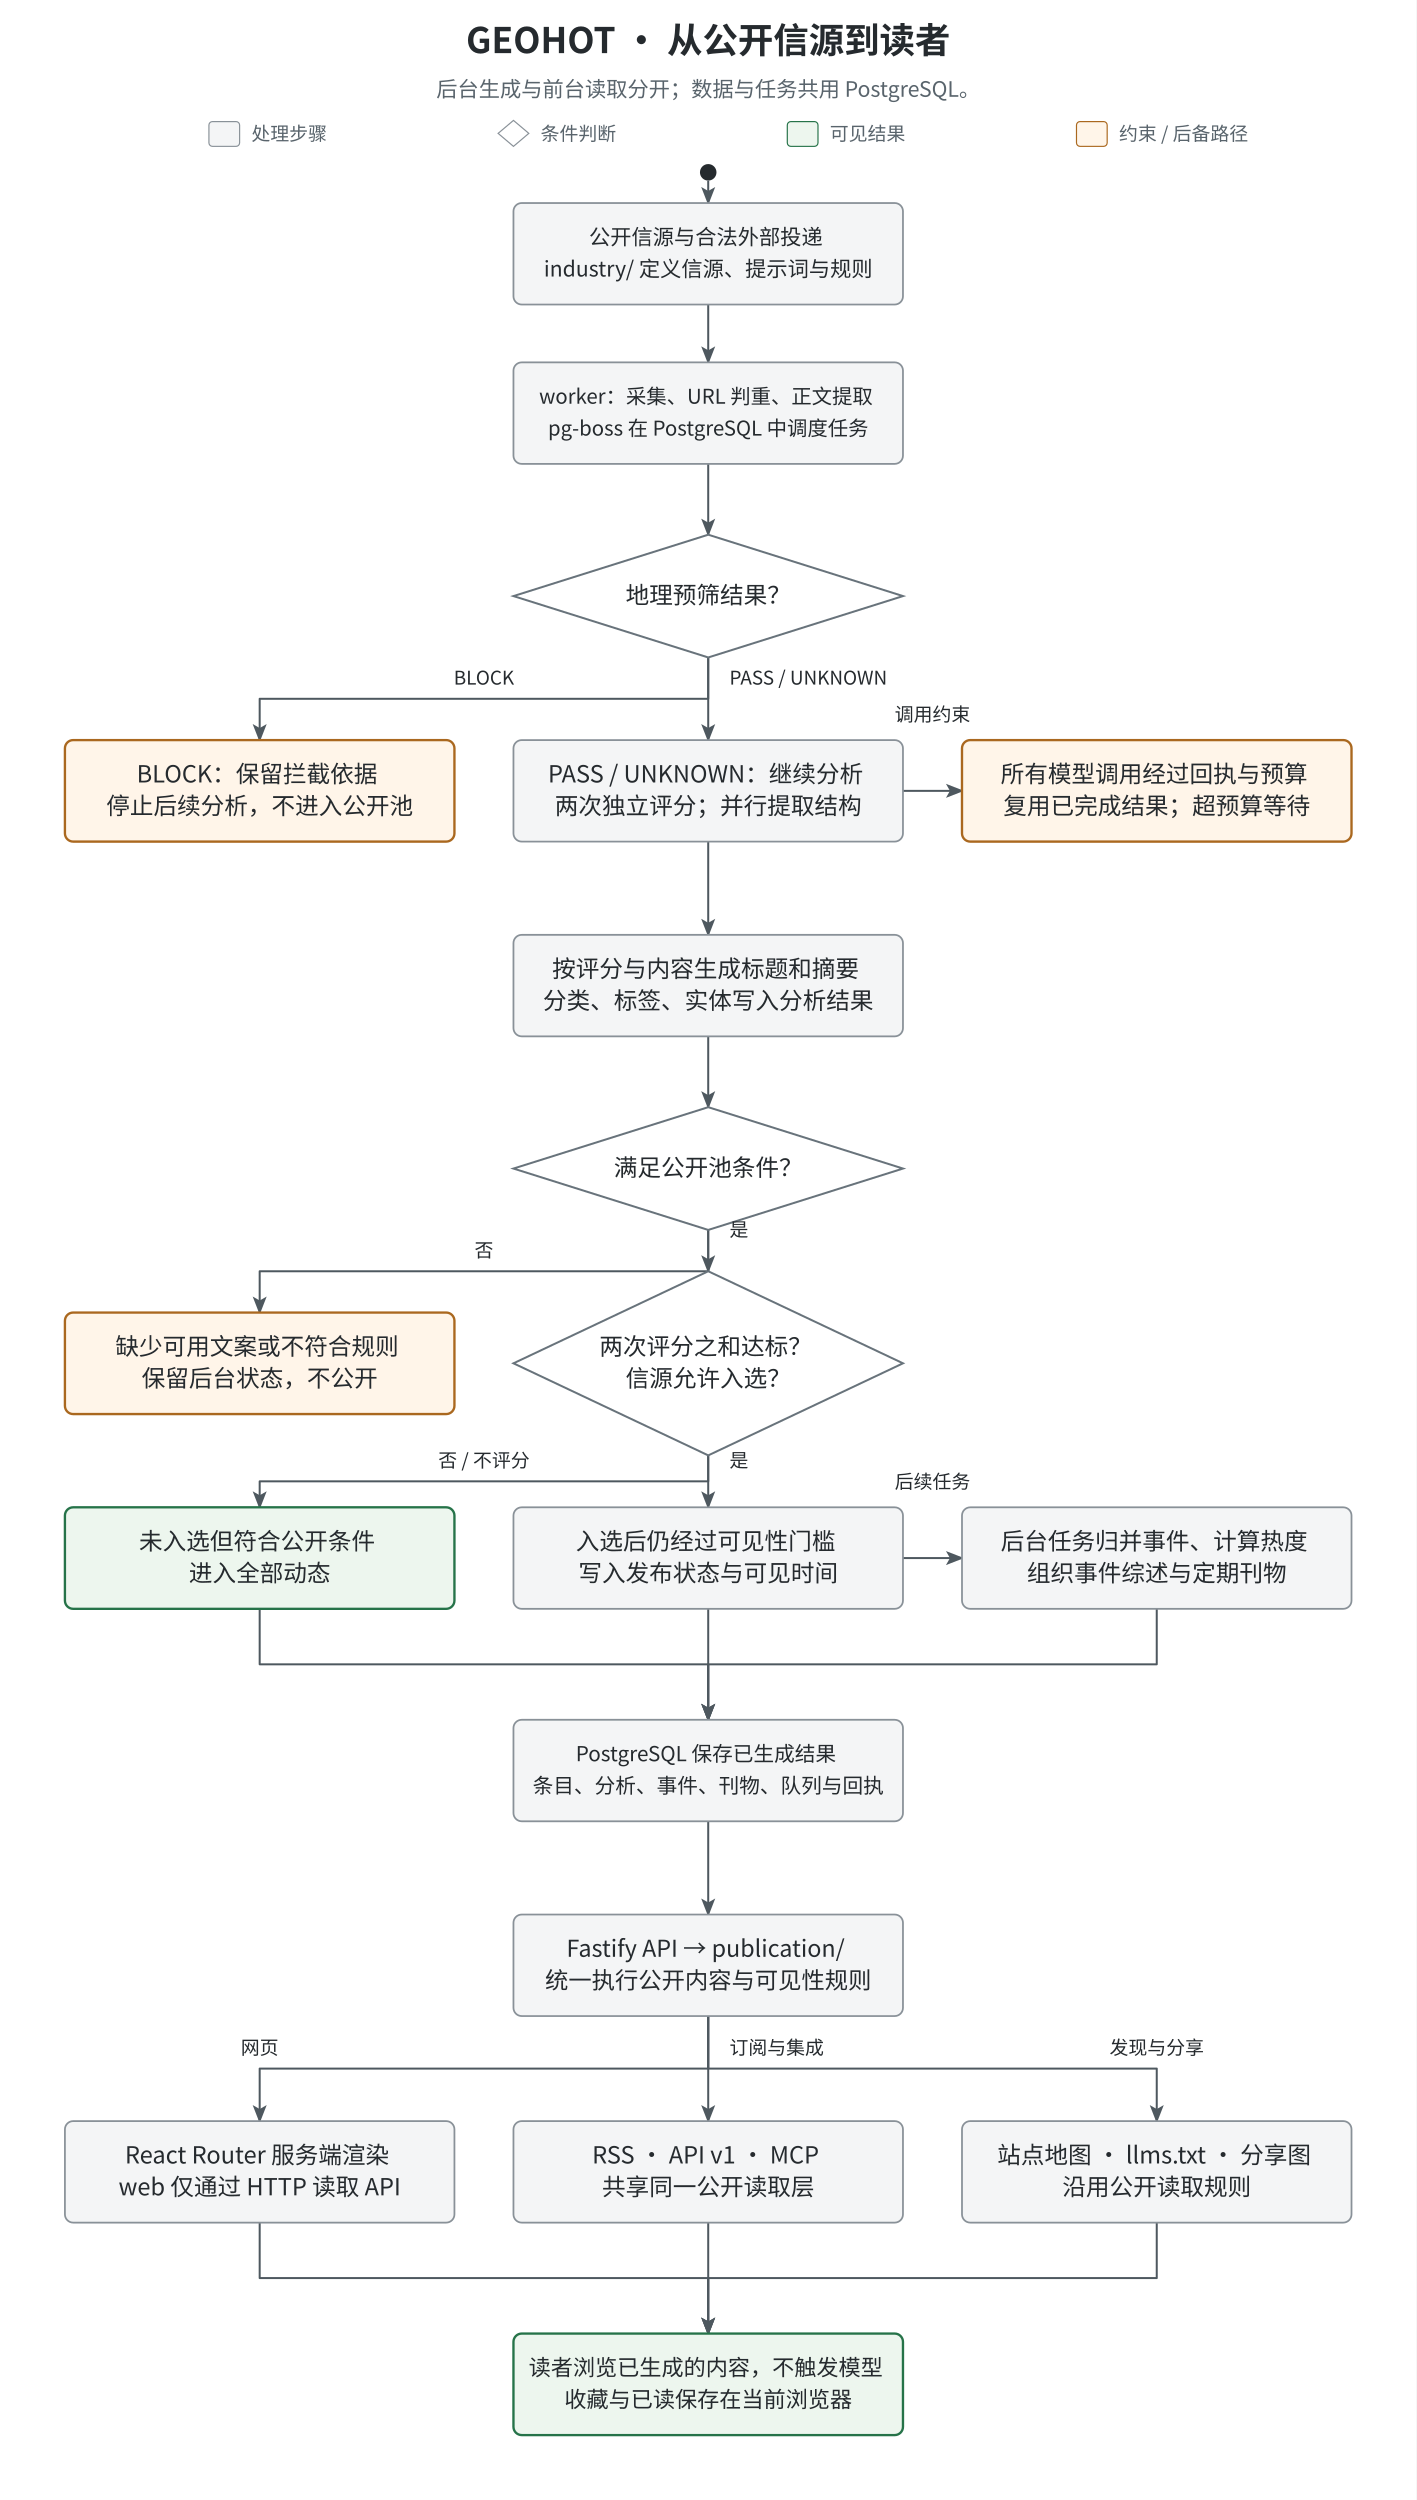
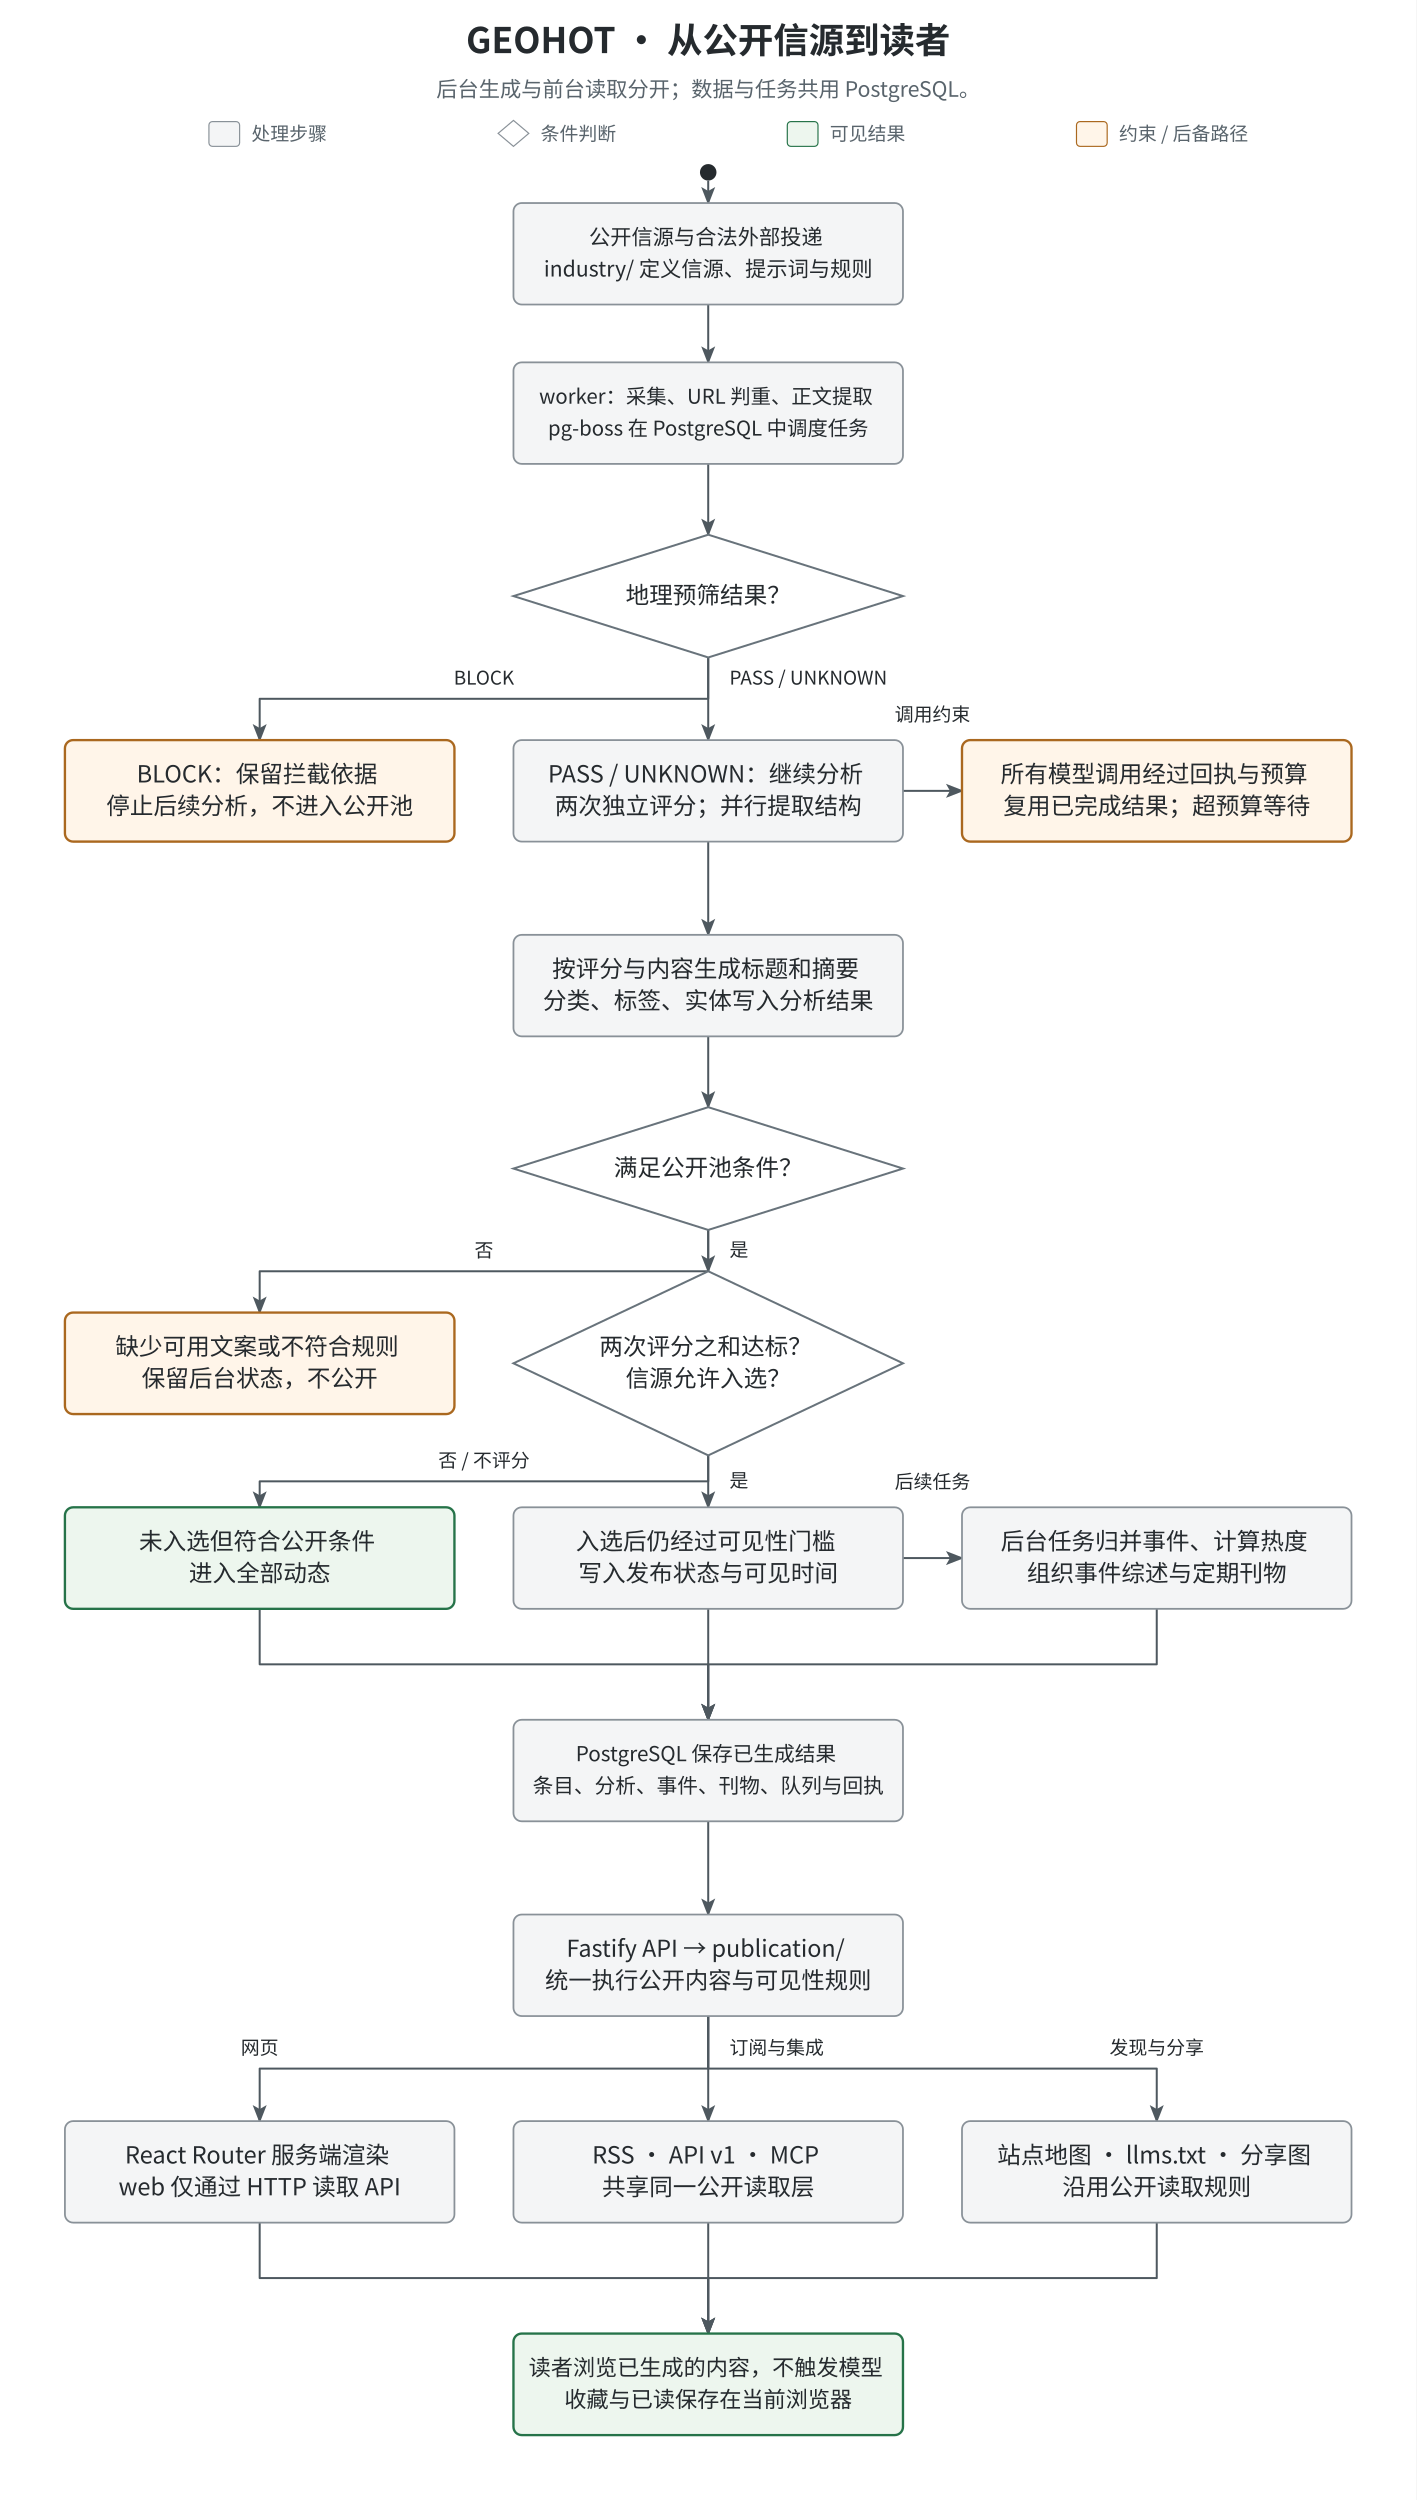
<svg xmlns="http://www.w3.org/2000/svg" width="1200" height="2118" viewBox="0 0 1200 2118" role="img" aria-labelledby="title description" xml:lang="zh">
  <defs>
    <marker id="arrow" markerWidth="9" markerHeight="7" refX="8" refY="3.5" orient="auto">
      <path d="M 0 0 L 9 3.5 L 0 7 L 2 3.5 Z" fill="#4e585f" />
    </marker>
  </defs>
  <rect width="1200" height="2118" fill="#ffffff" />
  <g font-family="Segoe UI, Microsoft YaHei, Noto Sans CJK SC, Arial, sans-serif">
    <path data-edge="entry-collect" d="M 600 258 V 282.5 H 600 V 307" fill="none" stroke="#4e585f" stroke-width="1.7" stroke-linecap="round" stroke-linejoin="round" marker-end="url(#arrow)" />
    <path data-edge="collect-prefilter" d="M 600 393 V 423 H 600 V 453" fill="none" stroke="#4e585f" stroke-width="1.7" stroke-linecap="round" stroke-linejoin="round" marker-end="url(#arrow)" />
    <path data-edge="prefilter-blocked" d="M 600 557 V 592 H 220 V 627" fill="none" stroke="#4e585f" stroke-width="1.7" stroke-linecap="round" stroke-linejoin="round" marker-end="url(#arrow)" />
    <path data-edge="prefilter-analyze" d="M 600 557 V 592 H 600 V 627" fill="none" stroke="#4e585f" stroke-width="1.7" stroke-linecap="round" stroke-linejoin="round" marker-end="url(#arrow)" />
    <path data-edge="analyze-receipt" d="M 765 670 H 815" fill="none" stroke="#4e585f" stroke-width="1.7" stroke-linecap="round" stroke-linejoin="round" marker-end="url(#arrow)" />
    <path data-edge="analyze-writing" d="M 600 713 V 752.5 H 600 V 792" fill="none" stroke="#4e585f" stroke-width="1.7" stroke-linecap="round" stroke-linejoin="round" marker-end="url(#arrow)" />
    <path data-edge="writing-eligible" d="M 600 878 V 908 H 600 V 938" fill="none" stroke="#4e585f" stroke-width="1.7" stroke-linecap="round" stroke-linejoin="round" marker-end="url(#arrow)" />
    <path data-edge="eligible-hold" d="M 600 1042 V 1077 H 220 V 1112" fill="none" stroke="#4e585f" stroke-width="1.7" stroke-linecap="round" stroke-linejoin="round" marker-end="url(#arrow)" />
    <path data-edge="eligible-select" d="M 600 1042 V 1059.5 H 600 V 1077" fill="none" stroke="#4e585f" stroke-width="1.7" stroke-linecap="round" stroke-linejoin="round" marker-end="url(#arrow)" />
    <path data-edge="select-pool" d="M 600 1233 V 1255 H 220 V 1277" fill="none" stroke="#4e585f" stroke-width="1.7" stroke-linecap="round" stroke-linejoin="round" marker-end="url(#arrow)" />
    <path data-edge="select-selected" d="M 600 1233 V 1255 H 600 V 1277" fill="none" stroke="#4e585f" stroke-width="1.7" stroke-linecap="round" stroke-linejoin="round" marker-end="url(#arrow)" />
    <path data-edge="selected-events" d="M 765 1320 H 815" fill="none" stroke="#4e585f" stroke-width="1.7" stroke-linecap="round" stroke-linejoin="round" marker-end="url(#arrow)" />
    <path data-edge="pool-db" d="M 220 1363 V 1410 H 600 V 1457" fill="none" stroke="#4e585f" stroke-width="1.7" stroke-linecap="round" stroke-linejoin="round" marker-end="url(#arrow)" />
    <path data-edge="selected-db" d="M 600 1363 V 1410 H 600 V 1457" fill="none" stroke="#4e585f" stroke-width="1.7" stroke-linecap="round" stroke-linejoin="round" marker-end="url(#arrow)" />
    <path data-edge="events-db" d="M 980 1363 V 1410 H 600 V 1457" fill="none" stroke="#4e585f" stroke-width="1.7" stroke-linecap="round" stroke-linejoin="round" marker-end="url(#arrow)" />
    <path data-edge="db-pub" d="M 600 1543 V 1582.5 H 600 V 1622" fill="none" stroke="#4e585f" stroke-width="1.7" stroke-linecap="round" stroke-linejoin="round" marker-end="url(#arrow)" />
    <path data-edge="pub-web" d="M 600 1708 V 1752.5 H 220 V 1797" fill="none" stroke="#4e585f" stroke-width="1.7" stroke-linecap="round" stroke-linejoin="round" marker-end="url(#arrow)" />
    <path data-edge="pub-feeds" d="M 600 1708 V 1752.5 H 600 V 1797" fill="none" stroke="#4e585f" stroke-width="1.7" stroke-linecap="round" stroke-linejoin="round" marker-end="url(#arrow)" />
    <path data-edge="pub-public" d="M 600 1708 V 1752.5 H 980 V 1797" fill="none" stroke="#4e585f" stroke-width="1.7" stroke-linecap="round" stroke-linejoin="round" marker-end="url(#arrow)" />
    <path data-edge="web-reader" d="M 220 1883 V 1930 H 600 V 1977" fill="none" stroke="#4e585f" stroke-width="1.7" stroke-linecap="round" stroke-linejoin="round" marker-end="url(#arrow)" />
    <path data-edge="feeds-reader" d="M 600 1883 V 1930 H 600 V 1977" fill="none" stroke="#4e585f" stroke-width="1.7" stroke-linecap="round" stroke-linejoin="round" marker-end="url(#arrow)" />
    <path data-edge="public-reader" d="M 980 1883 V 1930 H 600 V 1977" fill="none" stroke="#4e585f" stroke-width="1.7" stroke-linecap="round" stroke-linejoin="round" marker-end="url(#arrow)" />
    <circle cx="600" cy="146" r="7" fill="#252a2e" />
    <path d="M 600 153 V 172" stroke="#4e585f" stroke-width="1.7" marker-end="url(#arrow)" />
    <g data-node="entry" data-kind="process" data-cx="600" data-cy="215" data-half-height="43">
      <rect x="435" y="172" width="330" height="86" rx="7" fill="#f4f5f6" stroke="#899198" stroke-width="1.5" />
      <text data-node-label="entry" x="600" y="207.26" text-anchor="middle" font-size="18" font-weight="400" fill="#252a2e">
        <tspan x="600" dy="0">公开信源与合法外部投递</tspan>
        <tspan x="600" dy="27">industry/ 定义信源、提示词与规则</tspan>
      </text>
    </g>
    <g data-node="collect" data-kind="process" data-cx="600" data-cy="350" data-half-height="43">
      <rect x="435" y="307" width="330" height="86" rx="7" fill="#f4f5f6" stroke="#899198" stroke-width="1.5" />
      <text data-node-label="collect" x="600" y="342.02" text-anchor="middle" font-size="17.25" font-weight="400" fill="#252a2e">
        <tspan x="600" dy="0">worker：采集、URL 判重、正文提取</tspan>
        <tspan x="600" dy="27">pg-boss 在 PostgreSQL 中调度任务</tspan>
      </text>
    </g>
    <g data-node="prefilter" data-kind="decision" data-cx="600" data-cy="505" data-half-height="52">
      <path d="M 600 453 L 765 505 L 600 557 L 435 505 Z" fill="#ffffff" stroke="#68737b" stroke-width="1.7" />
      <text data-node-label="prefilter" x="600" y="511.4" text-anchor="middle" font-size="20" font-weight="500" fill="#252a2e">
        <tspan x="600" dy="0">地理预筛结果？</tspan>
      </text>
    </g>
    <g data-node="blocked" data-kind="guard" data-cx="220" data-cy="670" data-half-height="43">
      <rect x="55" y="627" width="330" height="86" rx="7" fill="#fff5e9" stroke="#aa681f" stroke-width="2" />
      <text data-node-label="blocked" x="220" y="662.9" text-anchor="middle" font-size="20" font-weight="400" fill="#252a2e">
        <tspan x="220" dy="0">BLOCK：保留拦截依据</tspan>
        <tspan x="220" dy="27">停止后续分析，不进入公开池</tspan>
      </text>
    </g>
    <g data-node="analyze" data-kind="process" data-cx="600" data-cy="670" data-half-height="43">
      <rect x="435" y="627" width="330" height="86" rx="7" fill="#f4f5f6" stroke="#899198" stroke-width="1.5" />
      <text data-node-label="analyze" x="600" y="662.9" text-anchor="middle" font-size="20" font-weight="400" fill="#252a2e">
        <tspan x="600" dy="0">PASS / UNKNOWN：继续分析</tspan>
        <tspan x="600" dy="27">两次独立评分；并行提取结构</tspan>
      </text>
    </g>
    <g data-node="receipt" data-kind="guard" data-cx="980" data-cy="670" data-half-height="43">
      <rect x="815" y="627" width="330" height="86" rx="7" fill="#fff5e9" stroke="#aa681f" stroke-width="2" />
      <text data-node-label="receipt" x="980" y="662.9" text-anchor="middle" font-size="20" font-weight="400" fill="#252a2e">
        <tspan x="980" dy="0">所有模型调用经过回执与预算</tspan>
        <tspan x="980" dy="27">复用已完成结果；超预算等待</tspan>
      </text>
    </g>
    <g data-node="writing" data-kind="process" data-cx="600" data-cy="835" data-half-height="43">
      <rect x="435" y="792" width="330" height="86" rx="7" fill="#f4f5f6" stroke="#899198" stroke-width="1.5" />
      <text data-node-label="writing" x="600" y="827.9" text-anchor="middle" font-size="20" font-weight="400" fill="#252a2e">
        <tspan x="600" dy="0">按评分与内容生成标题和摘要</tspan>
        <tspan x="600" dy="27">分类、标签、实体写入分析结果</tspan>
      </text>
    </g>
    <g data-node="eligible" data-kind="decision" data-cx="600" data-cy="990" data-half-height="52">
      <path d="M 600 938 L 765 990 L 600 1042 L 435 990 Z" fill="#ffffff" stroke="#68737b" stroke-width="1.7" />
      <text data-node-label="eligible" x="600" y="996.4" text-anchor="middle" font-size="20" font-weight="500" fill="#252a2e">
        <tspan x="600" dy="0">满足公开池条件？</tspan>
      </text>
    </g>
    <g data-node="hold" data-kind="guard" data-cx="220" data-cy="1155" data-half-height="43">
      <rect x="55" y="1112" width="330" height="86" rx="7" fill="#fff5e9" stroke="#aa681f" stroke-width="2" />
      <text data-node-label="hold" x="220" y="1147.9" text-anchor="middle" font-size="20" font-weight="400" fill="#252a2e">
        <tspan x="220" dy="0">缺少可用文案或不符合规则</tspan>
        <tspan x="220" dy="27">保留后台状态，不公开</tspan>
      </text>
    </g>
    <g data-node="select" data-kind="decision" data-cx="600" data-cy="1155" data-half-height="78">
      <path d="M 600 1077 L 765 1155 L 600 1233 L 435 1155 Z" fill="#ffffff" stroke="#68737b" stroke-width="1.7" />
      <text data-node-label="select" x="600" y="1147.9" text-anchor="middle" font-size="20" font-weight="500" fill="#252a2e">
        <tspan x="600" dy="0">两次评分之和达标？</tspan>
        <tspan x="600" dy="27">信源允许入选？</tspan>
      </text>
    </g>
    <g data-node="pool" data-kind="result" data-cx="220" data-cy="1320" data-half-height="43">
      <rect x="55" y="1277" width="330" height="86" rx="7" fill="#edf6ee" stroke="#267349" stroke-width="2" />
      <text data-node-label="pool" x="220" y="1312.9" text-anchor="middle" font-size="20" font-weight="400" fill="#252a2e">
        <tspan x="220" dy="0">未入选但符合公开条件</tspan>
        <tspan x="220" dy="27">进入全部动态</tspan>
      </text>
    </g>
    <g data-node="selected" data-kind="process" data-cx="600" data-cy="1320" data-half-height="43">
      <rect x="435" y="1277" width="330" height="86" rx="7" fill="#f4f5f6" stroke="#899198" stroke-width="1.5" />
      <text data-node-label="selected" x="600" y="1312.9" text-anchor="middle" font-size="20" font-weight="400" fill="#252a2e">
        <tspan x="600" dy="0">入选后仍经过可见性门槛</tspan>
        <tspan x="600" dy="27">写入发布状态与可见时间</tspan>
      </text>
    </g>
    <g data-node="events" data-kind="process" data-cx="980" data-cy="1320" data-half-height="43">
      <rect x="815" y="1277" width="330" height="86" rx="7" fill="#f4f5f6" stroke="#899198" stroke-width="1.5" />
      <text data-node-label="events" x="980" y="1312.9" text-anchor="middle" font-size="20" font-weight="400" fill="#252a2e">
        <tspan x="980" dy="0">后台任务归并事件、计算热度</tspan>
        <tspan x="980" dy="27">组织事件综述与定期刊物</tspan>
      </text>
    </g>
    <g data-node="db" data-kind="process" data-cx="600" data-cy="1500" data-half-height="43">
      <rect x="435" y="1457" width="330" height="86" rx="7" fill="#f4f5f6" stroke="#899198" stroke-width="1.5" />
      <text data-node-label="db" x="600" y="1492.1" text-anchor="middle" font-size="17.5" font-weight="400" fill="#252a2e">
        <tspan x="600" dy="0">PostgreSQL 保存已生成结果</tspan>
        <tspan x="600" dy="27">条目、分析、事件、刊物、队列与回执</tspan>
      </text>
    </g>
    <g data-node="pub" data-kind="process" data-cx="600" data-cy="1665" data-half-height="43">
      <rect x="435" y="1622" width="330" height="86" rx="7" fill="#f4f5f6" stroke="#899198" stroke-width="1.5" />
      <text data-node-label="pub" x="600" y="1657.82" text-anchor="middle" font-size="19.75" font-weight="400" fill="#252a2e">
        <tspan x="600" dy="0">Fastify API → publication/</tspan>
        <tspan x="600" dy="27">统一执行公开内容与可见性规则</tspan>
      </text>
    </g>
    <g data-node="web" data-kind="process" data-cx="220" data-cy="1840" data-half-height="43">
      <rect x="55" y="1797" width="330" height="86" rx="7" fill="#f4f5f6" stroke="#899198" stroke-width="1.5" />
      <text data-node-label="web" x="220" y="1832.9" text-anchor="middle" font-size="20" font-weight="400" fill="#252a2e">
        <tspan x="220" dy="0">React Router 服务端渲染</tspan>
        <tspan x="220" dy="27">web 仅通过 HTTP 读取 API</tspan>
      </text>
    </g>
    <g data-node="feeds" data-kind="process" data-cx="600" data-cy="1840" data-half-height="43">
      <rect x="435" y="1797" width="330" height="86" rx="7" fill="#f4f5f6" stroke="#899198" stroke-width="1.5" />
      <text data-node-label="feeds" x="600" y="1832.9" text-anchor="middle" font-size="20" font-weight="400" fill="#252a2e">
        <tspan x="600" dy="0">RSS · API v1 · MCP</tspan>
        <tspan x="600" dy="27">共享同一公开读取层</tspan>
      </text>
    </g>
    <g data-node="public" data-kind="process" data-cx="980" data-cy="1840" data-half-height="43">
      <rect x="815" y="1797" width="330" height="86" rx="7" fill="#f4f5f6" stroke="#899198" stroke-width="1.5" />
      <text data-node-label="public" x="980" y="1832.9" text-anchor="middle" font-size="20" font-weight="400" fill="#252a2e">
        <tspan x="980" dy="0">站点地图 · llms.txt · 分享图</tspan>
        <tspan x="980" dy="27">沿用公开读取规则</tspan>
      </text>
    </g>
    <g data-node="reader" data-kind="result" data-cx="600" data-cy="2020" data-half-height="43">
      <rect x="435" y="1977" width="330" height="86" rx="7" fill="#edf6ee" stroke="#267349" stroke-width="2" />
      <text data-node-label="reader" x="600" y="2012.5" text-anchor="middle" font-size="18.75" font-weight="400" fill="#252a2e">
        <tspan x="600" dy="0">读者浏览已生成的内容，不触发模型</tspan>
        <tspan x="600" dy="27">收藏与已读保存在当前浏览器</tspan>
      </text>
    </g>
    <text data-edge-label="prefilter-blocked" x="410" y="580" text-anchor="middle" font-size="16" font-weight="400" fill="#252a2e">
      <tspan x="410" dy="0">BLOCK</tspan>
    </text>
    <text data-edge-label="prefilter-analyze" x="618" y="580" text-anchor="start" font-size="16" font-weight="400" fill="#252a2e">
      <tspan x="618" dy="0">PASS / UNKNOWN</tspan>
    </text>
    <text data-edge-label="analyze-receipt" x="790" y="611" text-anchor="middle" font-size="16" font-weight="400" fill="#252a2e">
      <tspan x="790" dy="0">调用约束</tspan>
    </text>
    <text data-edge-label="eligible-hold" x="410" y="1065" text-anchor="middle" font-size="16" font-weight="400" fill="#252a2e">
      <tspan x="410" dy="0">否</tspan>
    </text>
-     <text data-edge-label="eligible-select" x="618" y="1047.5" text-anchor="start" font-size="16" font-weight="400" fill="#252a2e">
+     <text data-edge-label="eligible-select" x="618" y="1064.5" text-anchor="start" font-size="16" font-weight="400" fill="#252a2e">
      <tspan x="618" dy="0">是</tspan>
    </text>
    <text data-edge-label="select-pool" x="410" y="1243" text-anchor="middle" font-size="16" font-weight="400" fill="#252a2e">
      <tspan x="410" dy="0">否 / 不评分</tspan>
    </text>
-     <text data-edge-label="select-selected" x="618" y="1243" text-anchor="start" font-size="16" font-weight="400" fill="#252a2e">
+     <text data-edge-label="select-selected" x="618" y="1260" text-anchor="start" font-size="16" font-weight="400" fill="#252a2e">
      <tspan x="618" dy="0">是</tspan>
    </text>
    <text data-edge-label="selected-events" x="790" y="1261" text-anchor="middle" font-size="16" font-weight="400" fill="#252a2e">
      <tspan x="790" dy="0">后续任务</tspan>
    </text>
    <text data-edge-label="pub-web" x="220" y="1740.5" text-anchor="middle" font-size="16" font-weight="400" fill="#252a2e">
      <tspan x="220" dy="0">网页</tspan>
    </text>
    <text data-edge-label="pub-feeds" x="618" y="1740.5" text-anchor="start" font-size="16" font-weight="400" fill="#252a2e">
      <tspan x="618" dy="0">订阅与集成</tspan>
    </text>
    <text data-edge-label="pub-public" x="980" y="1740.5" text-anchor="middle" font-size="16" font-weight="400" fill="#252a2e">
      <tspan x="980" dy="0">发现与分享</tspan>
    </text>
    <text x="600" y="45" text-anchor="middle" font-size="30" font-weight="600" fill="#252a2e">
      <tspan x="600" dy="0">GEOHOT · 从公开信源到读者</tspan>
    </text>
    <text x="600" y="82" text-anchor="middle" font-size="18" font-weight="400" fill="#59646c">
      <tspan x="600" dy="0">后台生成与前台读取分开；数据与任务共用 PostgreSQL。</tspan>
    </text>
    <rect x="177" y="103" width="26" height="21" rx="3" fill="#f4f5f6" stroke="#899198" />
    <text x="213" y="119" text-anchor="start" font-size="16" font-weight="400" fill="#59646c">
      <tspan x="213" dy="0">处理步骤</tspan>
    </text>
    <path d="M 435 102 l 13 11 l -13 11 l -13 -11 Z" fill="white" stroke="#899198" />
    <text x="458" y="119" text-anchor="start" font-size="16" font-weight="400" fill="#59646c">
      <tspan x="458" dy="0">条件判断</tspan>
    </text>
    <rect x="667" y="103" width="26" height="21" rx="3" fill="#edf6ee" stroke="#267349" />
    <text x="703" y="119" text-anchor="start" font-size="16" font-weight="400" fill="#59646c">
      <tspan x="703" dy="0">可见结果</tspan>
    </text>
    <rect x="912" y="103" width="26" height="21" rx="3" fill="#fff5e9" stroke="#aa681f" />
    <text x="948" y="119" text-anchor="start" font-size="16" font-weight="400" fill="#59646c">
      <tspan x="948" dy="0">约束 / 后备路径</tspan>
    </text>
  </g>
</svg>
